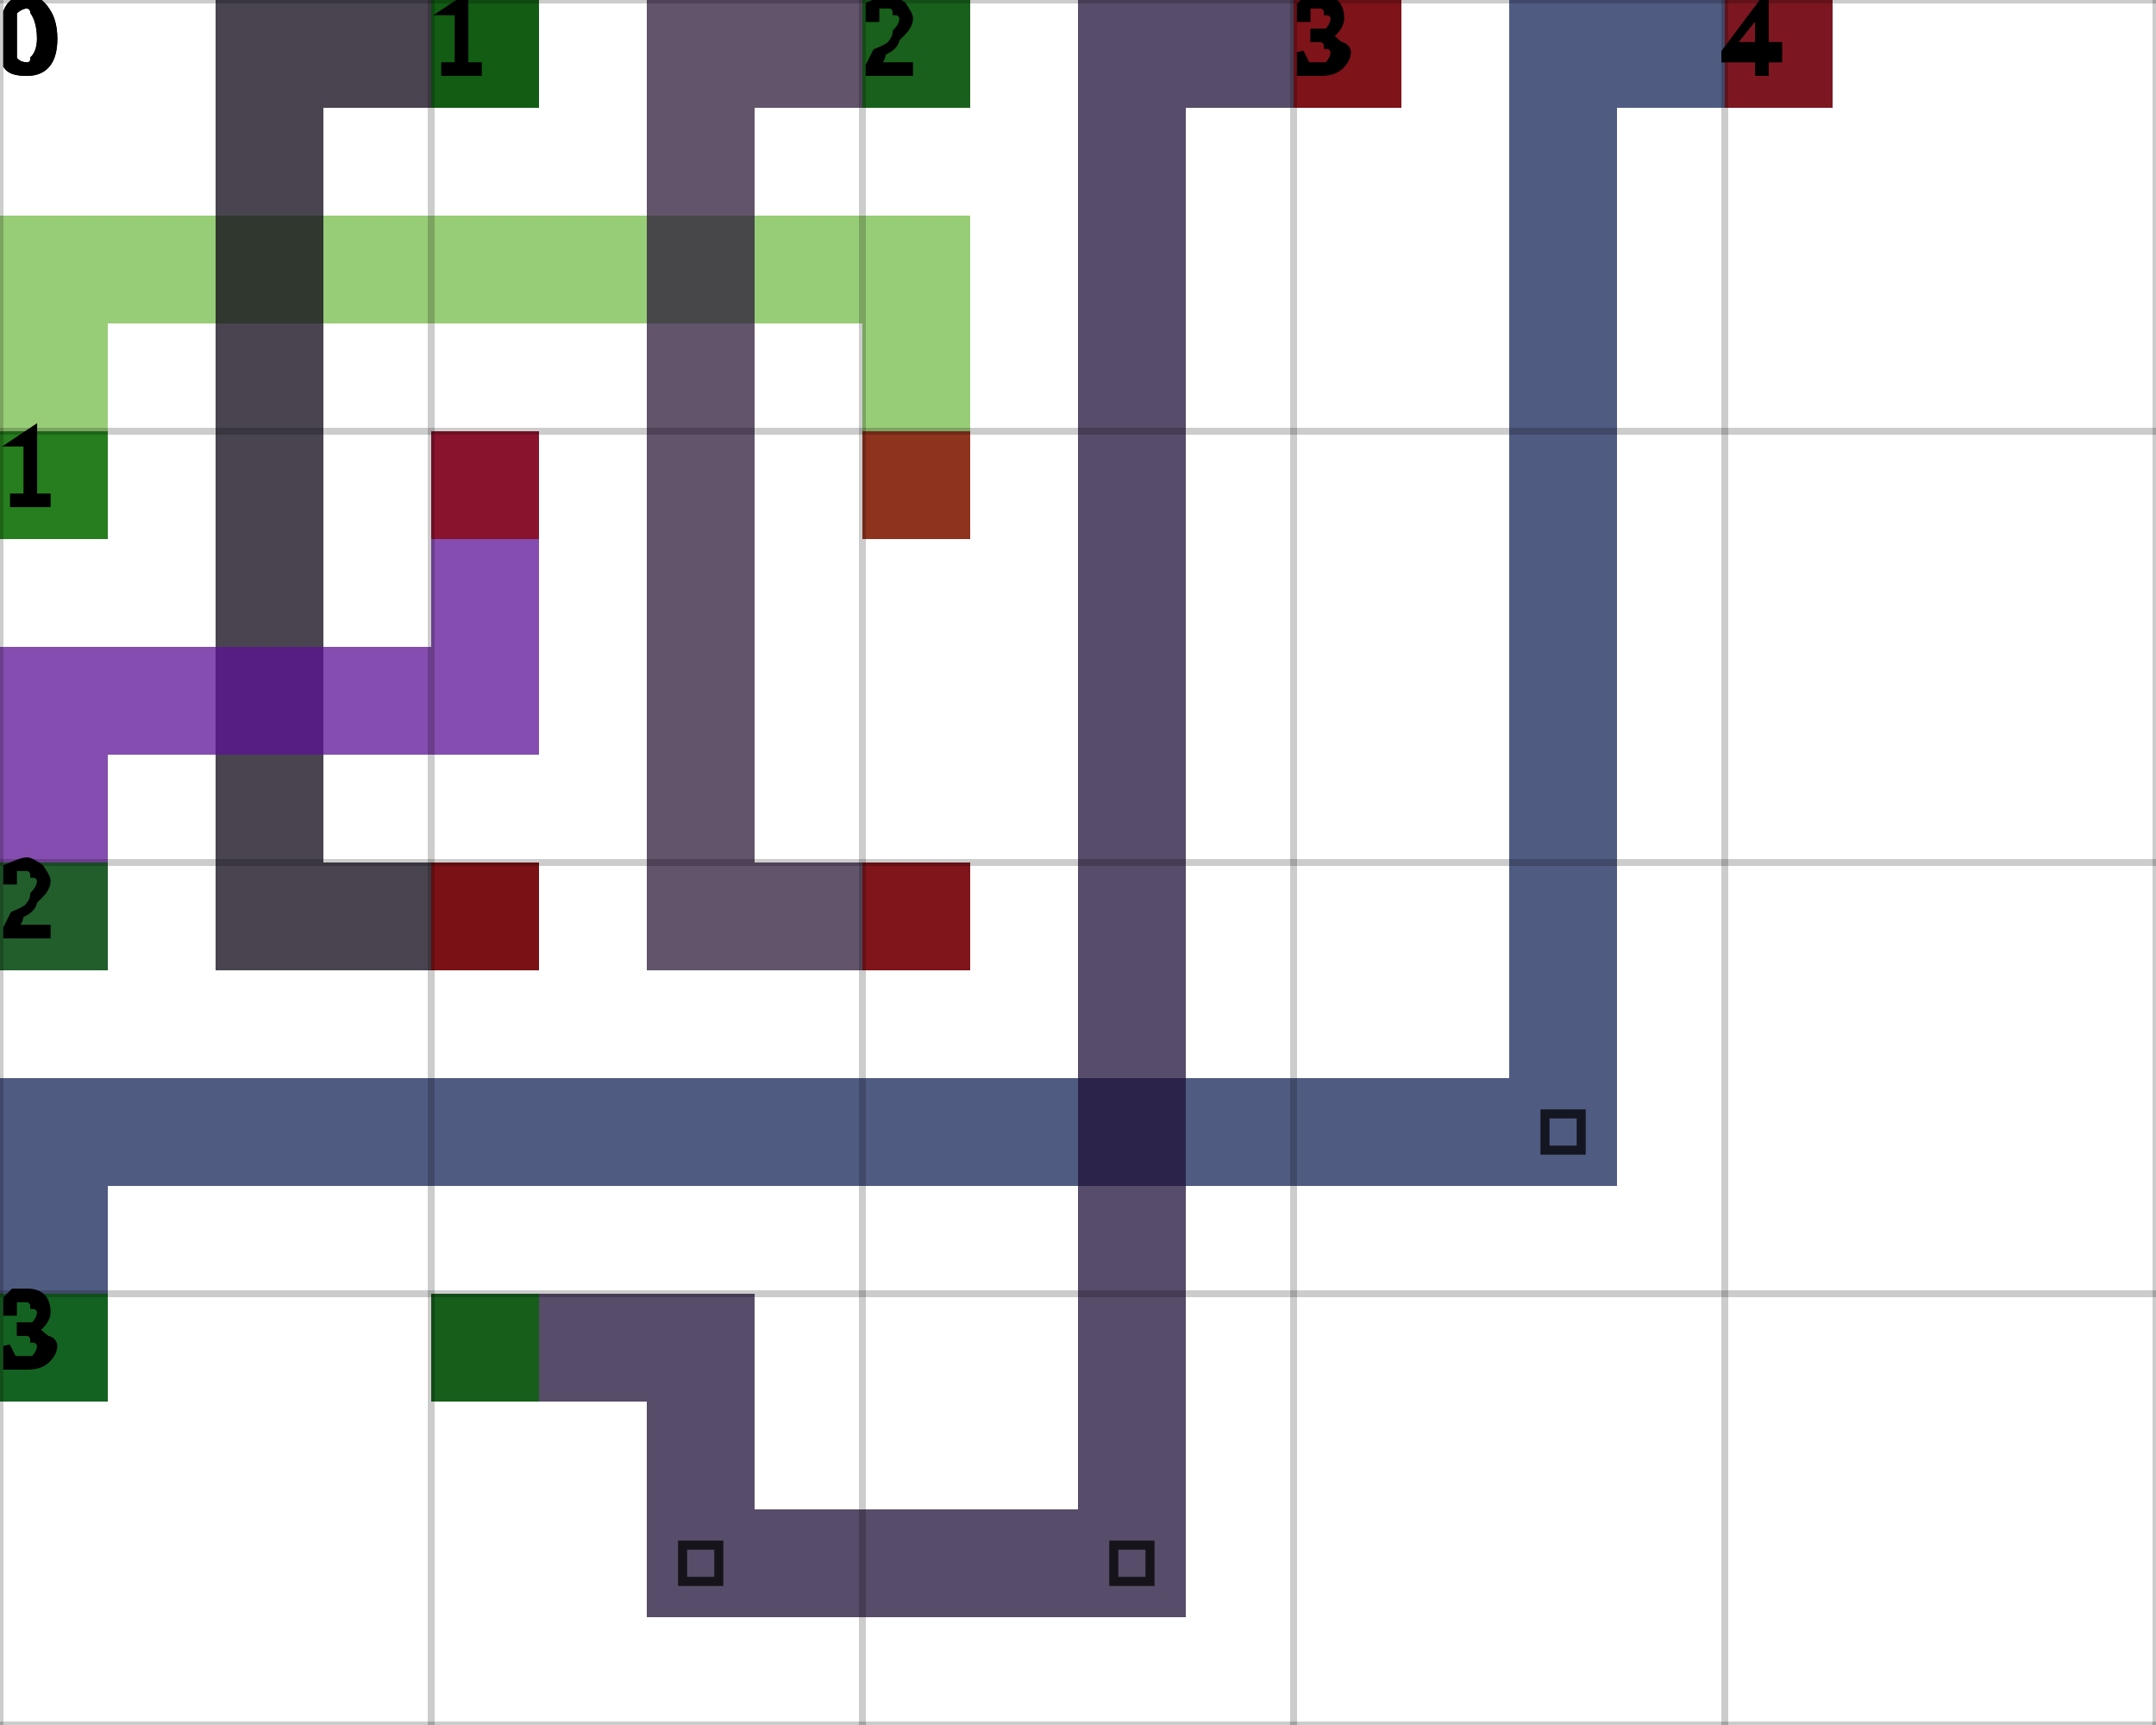
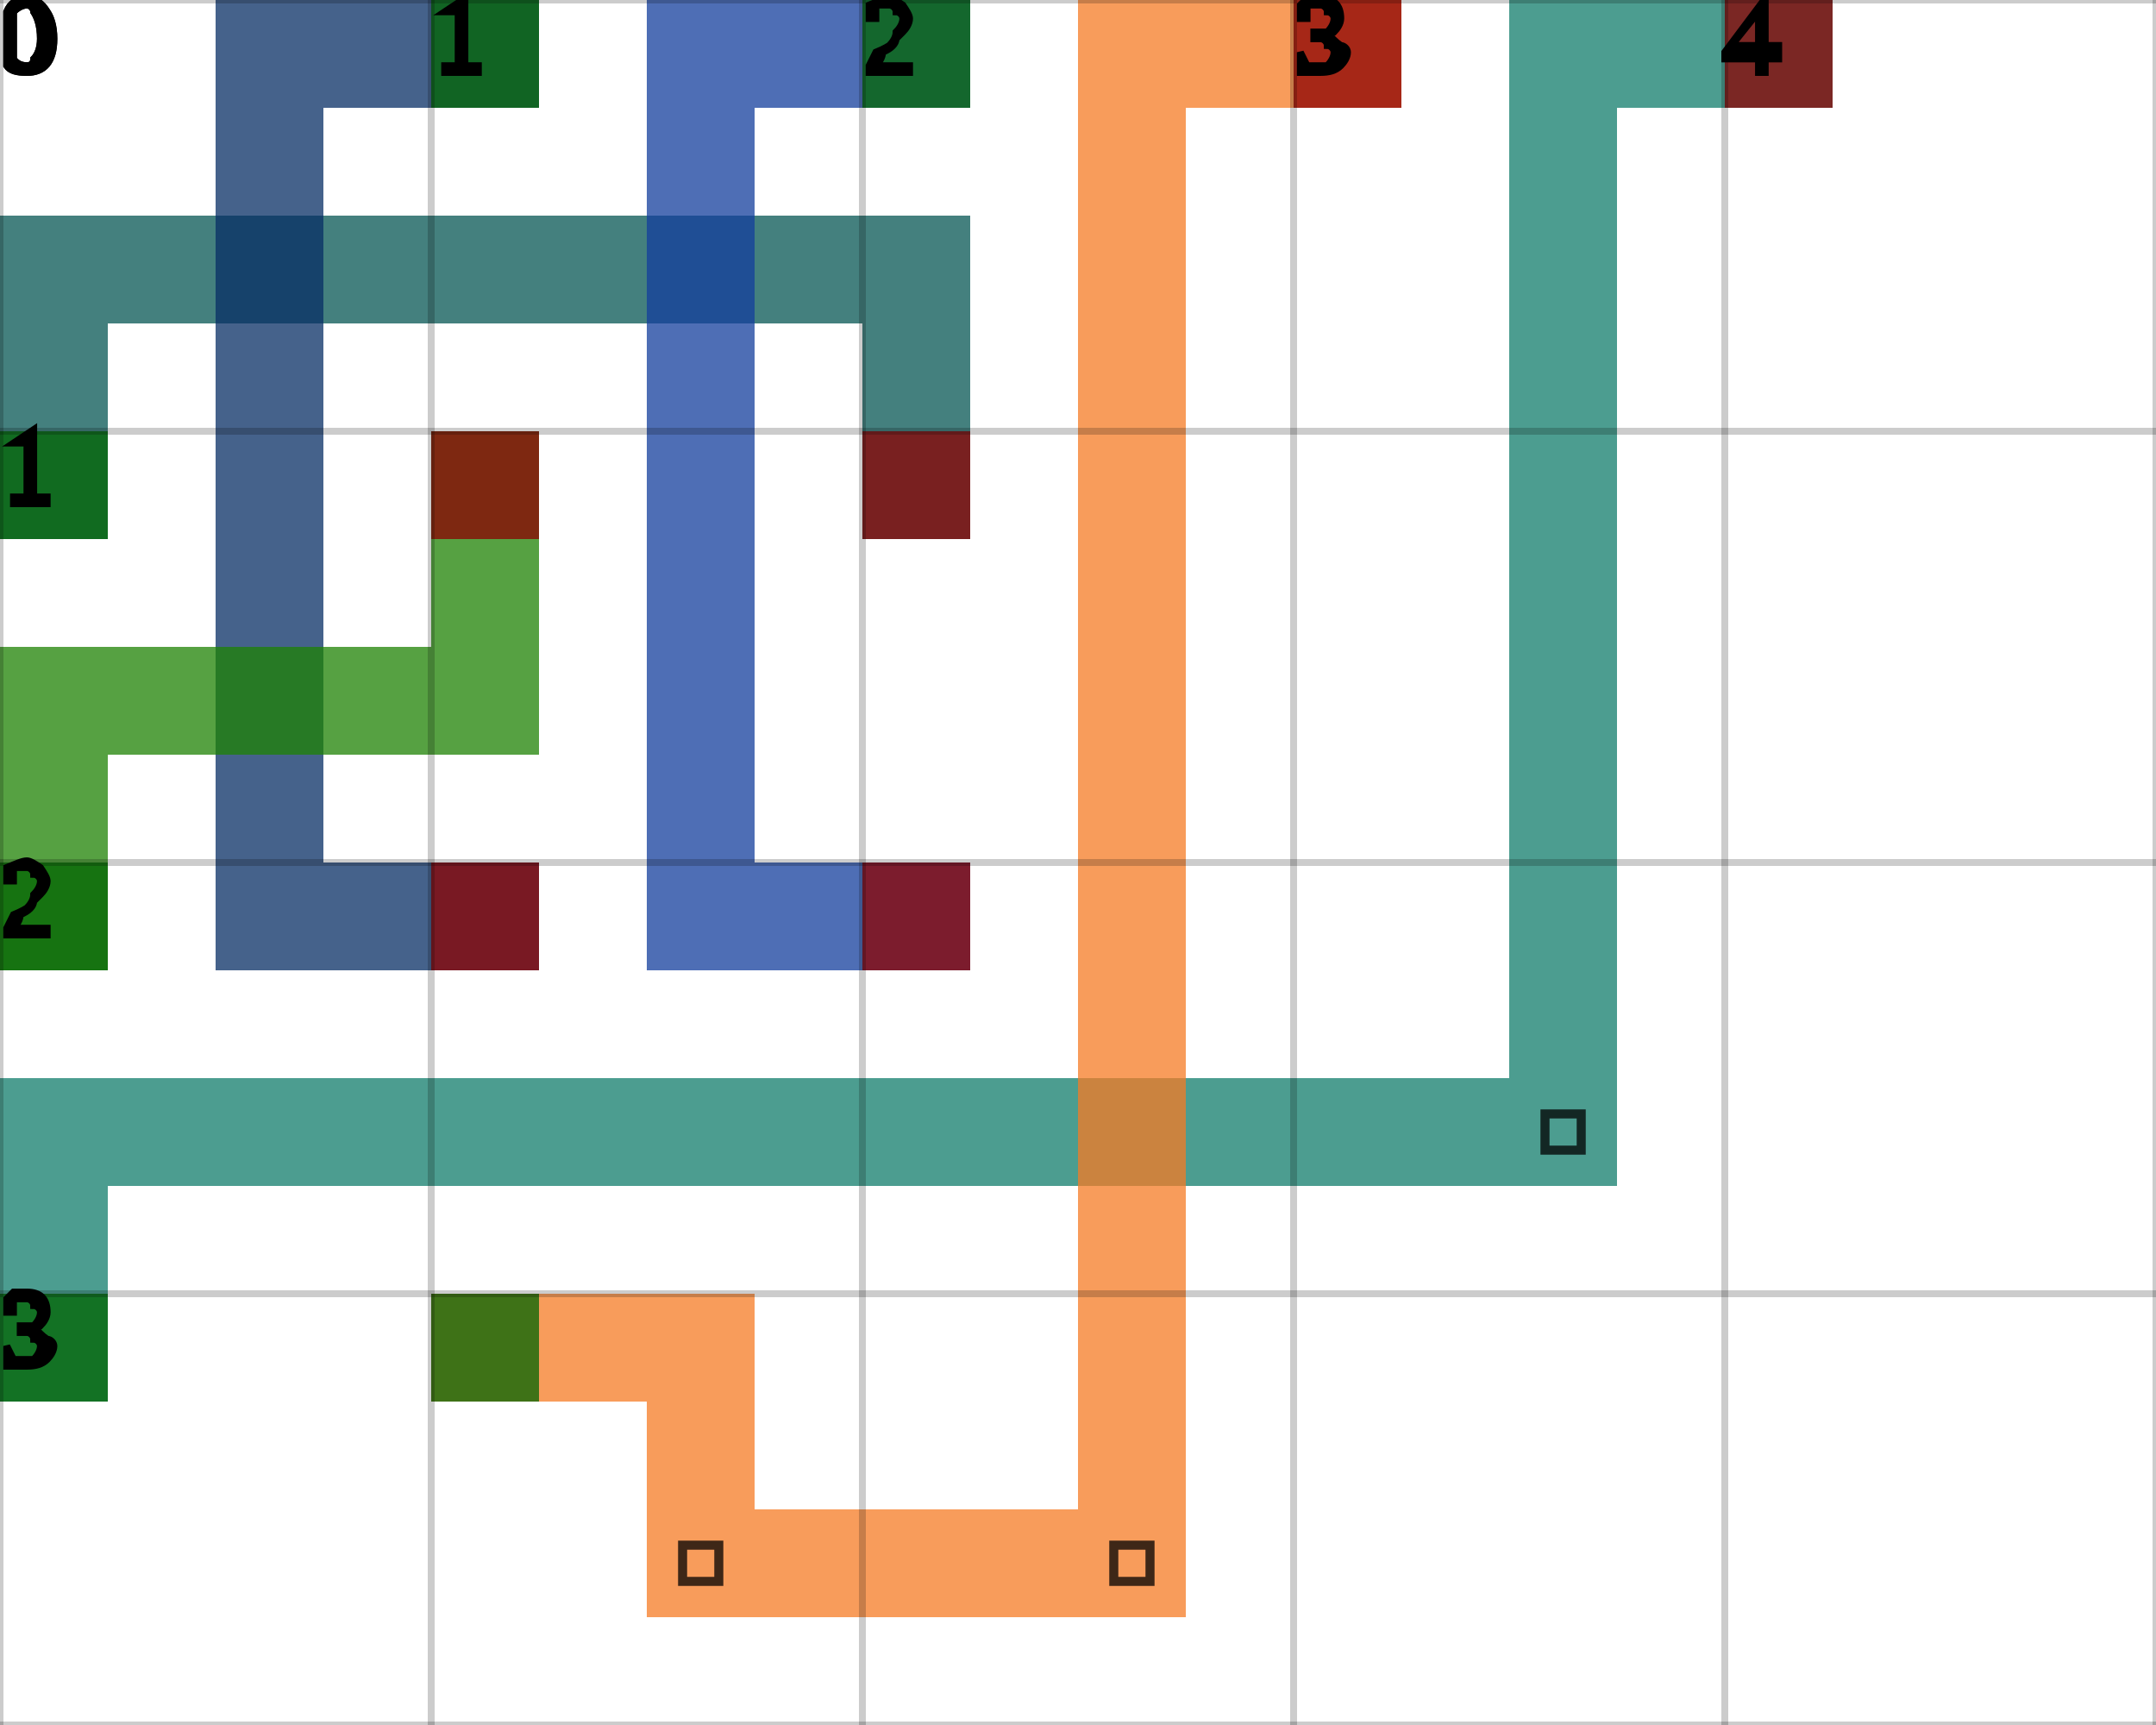
<svg xmlns="http://www.w3.org/2000/svg" height="100%" viewBox="0 0 5 4" width="100%" background-color="none">
-   <path d="M 0.25 1.25 L 0 1.25 L 0 0.5 L 0.25 0.5 Z" fill="#76BC4A" opacity="0.75" stroke="transparent" stroke-width="0.5" />
-   <path d="M 0.25 0.75 L 2.25 0.75 L 2.25 0.5 L 0.25 0.5 Z" fill="#76BC4A" opacity="0.75" stroke="transparent" stroke-width="0.5" />
-   <path d="M 2.25 0.75 L 2 0.75 L 2 1.25 L 2.25 1.25 Z" fill="#76BC4A" opacity="0.75" stroke="transparent" stroke-width="0.5" />
+   <path d="M 0.25 1.25 L 0 1.25 L 0 0.5 L 0.25 0.5 Z" fill="#065653" opacity="0.75" stroke="transparent" stroke-width="0.5" />
+   <path d="M 0.25 0.75 L 2.25 0.75 L 2.25 0.5 L 0.25 0.5 Z" fill="#065653" opacity="0.75" stroke="transparent" stroke-width="0.5" />
+   <path d="M 2.25 0.75 L 2 0.75 L 2 1.25 L 2.25 1.25 Z" fill="#065653" opacity="0.75" stroke="transparent" stroke-width="0.5" />
  <rect fill="darkGreen" height="0.25" opacity="0.75" stroke="transparent" stroke-width="0.5" width="0.25" x="0" y="1" />
  <rect fill="darkRed" height="0.25" opacity="0.75" stroke="transparent" stroke-width="0.5" width="0.25" x="2" y="1" />
-   <path d="M 1.25 0.25 L 0.5 0.25 L 0.5 0 L 1.25 0 Z" fill="#0C0615" opacity="0.75" stroke="transparent" stroke-width="0.5" />
-   <path d="M 0.75 0.25 L 0.5 0.25 L 0.5 2.25 L 0.75 2.25 Z" fill="#0C0615" opacity="0.75" stroke="transparent" stroke-width="0.5" />
-   <path d="M 0.75 2.25 L 1.25 2.25 L 1.25 2 L 0.75 2 Z" fill="#0C0615" opacity="0.75" stroke="transparent" stroke-width="0.5" />
+   <path d="M 1.25 0.25 L 0.5 0.25 L 0.5 0 L 1.25 0 Z" fill="#072E64" opacity="0.75" stroke="transparent" stroke-width="0.5" />
+   <path d="M 0.75 0.25 L 0.5 0.25 L 0.5 2.25 L 0.75 2.25 Z" fill="#072E64" opacity="0.75" stroke="transparent" stroke-width="0.5" />
+   <path d="M 0.75 2.25 L 1.25 2.25 L 1.25 2 L 0.75 2 Z" fill="#072E64" opacity="0.75" stroke="transparent" stroke-width="0.5" />
  <rect fill="darkGreen" height="0.25" opacity="0.75" stroke="transparent" stroke-width="0.5" width="0.25" x="1" y="0" />
  <rect fill="darkRed" height="0.25" opacity="0.75" stroke="transparent" stroke-width="0.5" width="0.25" x="1" y="2" />
-   <path d="M 2.25 0.25 L 1.5 0.25 L 1.5 0 L 2.25 0 Z" fill="#2C1B3A" opacity="0.75" stroke="transparent" stroke-width="0.5" />
-   <path d="M 1.75 0.25 L 1.5 0.25 L 1.5 2.25 L 1.75 2.25 Z" fill="#2C1B3A" opacity="0.75" stroke="transparent" stroke-width="0.5" />
-   <path d="M 1.75 2.25 L 2.25 2.25 L 2.25 2 L 1.75 2 Z" fill="#2C1B3A" opacity="0.75" stroke="transparent" stroke-width="0.5" />
+   <path d="M 2.25 0.25 L 1.5 0.25 L 1.5 0 L 2.25 0 Z" fill="#133D9C" opacity="0.75" stroke="transparent" stroke-width="0.5" />
+   <path d="M 1.75 0.25 L 1.5 0.25 L 1.5 2.25 L 1.75 2.25 Z" fill="#133D9C" opacity="0.75" stroke="transparent" stroke-width="0.5" />
+   <path d="M 1.75 2.25 L 2.25 2.25 L 2.25 2 L 1.75 2 Z" fill="#133D9C" opacity="0.75" stroke="transparent" stroke-width="0.5" />
  <rect fill="darkGreen" height="0.25" opacity="0.75" stroke="transparent" stroke-width="0.5" width="0.25" x="2" y="0" />
  <rect fill="darkRed" height="0.25" opacity="0.75" stroke="transparent" stroke-width="0.5" width="0.25" x="2" y="2" />
-   <path d="M 0.25 2.25 L 0 2.25 L 0 1.5 L 0.25 1.5 Z" fill="#5B1294" opacity="0.75" stroke="transparent" stroke-width="0.5" />
-   <path d="M 0.25 1.75 L 1.25 1.75 L 1.25 1.5 L 0.25 1.5 Z" fill="#5B1294" opacity="0.75" stroke="transparent" stroke-width="0.5" />
-   <path d="M 1.25 1.5 L 1 1.5 L 1 1 L 1.25 1 Z" fill="#5B1294" opacity="0.75" stroke="transparent" stroke-width="0.5" />
+   <path d="M 0.25 2.25 L 0 2.25 L 0 1.5 L 0.25 1.5 Z" fill="#1D8203" opacity="0.75" stroke="transparent" stroke-width="0.5" />
+   <path d="M 0.25 1.75 L 1.25 1.75 L 1.25 1.5 L 0.25 1.5 Z" fill="#1D8203" opacity="0.75" stroke="transparent" stroke-width="0.5" />
+   <path d="M 1.25 1.5 L 1 1.5 L 1 1 L 1.25 1 Z" fill="#1D8203" opacity="0.75" stroke="transparent" stroke-width="0.5" />
  <rect fill="darkGreen" height="0.25" opacity="0.75" stroke="transparent" stroke-width="0.5" width="0.25" x="0" y="2" />
  <rect fill="darkRed" height="0.25" opacity="0.75" stroke="transparent" stroke-width="0.5" width="0.25" x="1" y="1" />
-   <path d="M 0.25 3.25 L 0 3.25 L 0 2.5 L 0.25 2.5 Z" fill="#162458" opacity="0.75" stroke="transparent" stroke-width="0.5" />
-   <path d="M 0.25 2.75 L 3.75 2.75 L 3.75 2.5 L 0.25 2.5 Z" fill="#162458" opacity="0.75" stroke="transparent" stroke-width="0.5" />
-   <path d="M 3.75 2.5 L 3.5 2.5 L 3.5 0 L 3.75 0 Z" fill="#162458" opacity="0.75" stroke="transparent" stroke-width="0.5" />
+   <path d="M 0.25 3.25 L 0 3.25 L 0 2.5 L 0.25 2.5 Z" fill="#107C6B" opacity="0.75" stroke="transparent" stroke-width="0.5" />
+   <path d="M 0.25 2.75 L 3.75 2.75 L 3.75 2.5 L 0.25 2.5 Z" fill="#107C6B" opacity="0.75" stroke="transparent" stroke-width="0.5" />
+   <path d="M 3.75 2.5 L 3.5 2.5 L 3.5 0 L 3.75 0 Z" fill="#107C6B" opacity="0.75" stroke="transparent" stroke-width="0.5" />
  <path d="M 3.583 2.583 L 3.667 2.583 L 3.667 2.667 L 3.583 2.667 Z" fill="transparent" opacity="0.75" stroke="black" stroke-width="0.021" />
-   <path d="M 3.75 0.25 L 4.25 0.25 L 4.25 0 L 3.75 0 Z" fill="#162458" opacity="0.75" stroke="transparent" stroke-width="0.5" />
+   <path d="M 3.75 0.25 L 4.25 0.25 L 4.25 0 L 3.75 0 Z" fill="#107C6B" opacity="0.75" stroke="transparent" stroke-width="0.5" />
  <rect fill="darkGreen" height="0.25" opacity="0.75" stroke="transparent" stroke-width="0.5" width="0.25" x="0" y="3" />
  <rect fill="darkRed" height="0.25" opacity="0.75" stroke="transparent" stroke-width="0.5" width="0.25" x="4" y="0" />
-   <path d="M 1 3.25 L 1.75 3.25 L 1.75 3 L 1 3 Z" fill="#1F1037" opacity="0.75" stroke="transparent" stroke-width="0.5" />
-   <path d="M 1.75 3.25 L 1.5 3.25 L 1.5 3.75 L 1.75 3.75 Z" fill="#1F1037" opacity="0.75" stroke="transparent" stroke-width="0.5" />
-   <path d="M 1.75 3.75 L 2.75 3.75 L 2.75 3.5 L 1.75 3.5 Z" fill="#1F1037" opacity="0.75" stroke="transparent" stroke-width="0.5" />
+   <path d="M 1 3.25 L 1.75 3.25 L 1.75 3 L 1 3 Z" fill="#F67B24" opacity="0.75" stroke="transparent" stroke-width="0.5" />
+   <path d="M 1.75 3.25 L 1.5 3.25 L 1.5 3.75 L 1.75 3.75 Z" fill="#F67B24" opacity="0.75" stroke="transparent" stroke-width="0.5" />
+   <path d="M 1.75 3.75 L 2.75 3.75 L 2.75 3.5 L 1.75 3.5 Z" fill="#F67B24" opacity="0.75" stroke="transparent" stroke-width="0.5" />
  <path d="M 1.583 3.583 L 1.667 3.583 L 1.667 3.667 L 1.583 3.667 Z" fill="transparent" opacity="0.75" stroke="black" stroke-width="0.021" />
-   <path d="M 2.75 3.5 L 2.5 3.5 L 2.5 0 L 2.75 0 Z" fill="#1F1037" opacity="0.75" stroke="transparent" stroke-width="0.5" />
+   <path d="M 2.75 3.5 L 2.5 3.5 L 2.5 0 L 2.75 0 Z" fill="#F67B24" opacity="0.75" stroke="transparent" stroke-width="0.5" />
  <path d="M 2.583 3.583 L 2.667 3.583 L 2.667 3.667 L 2.583 3.667 Z" fill="transparent" opacity="0.75" stroke="black" stroke-width="0.021" />
-   <path d="M 2.75 0.25 L 3.25 0.25 L 3.25 0 L 2.75 0 Z" fill="#1F1037" opacity="0.75" stroke="transparent" stroke-width="0.5" />
+   <path d="M 2.75 0.25 L 3.25 0.25 L 3.25 0 L 2.75 0 Z" fill="#F67B24" opacity="0.75" stroke="transparent" stroke-width="0.5" />
  <rect fill="darkGreen" height="0.25" opacity="0.75" stroke="transparent" stroke-width="0.5" width="0.25" x="1" y="3" />
  <rect fill="darkRed" height="0.25" opacity="0.75" stroke="transparent" stroke-width="0.5" width="0.25" x="3" y="0" />
  <line dominant-baseline="hanging" fill="transparent" font-size="0.25" opacity="0.2" stroke="black" stroke-width="0.016" text-anchor="start" x1="0" x2="0" y1="0" y2="4" />
  <text dominant-baseline="hanging" fill="black" font-size="0.25" opacity="1" stroke="black" stroke-width="0.016" text-anchor="start" x="0" y="0">0</text>
  <line dominant-baseline="hanging" fill="transparent" font-size="0.25" opacity="0.2" stroke="black" stroke-width="0.016" text-anchor="start" x1="1" x2="1" y1="0" y2="4" />
  <text dominant-baseline="hanging" fill="black" font-size="0.25" opacity="1" stroke="black" stroke-width="0.016" text-anchor="start" x="1" y="0">1</text>
  <line dominant-baseline="hanging" fill="transparent" font-size="0.25" opacity="0.2" stroke="black" stroke-width="0.016" text-anchor="start" x1="2" x2="2" y1="0" y2="4" />
  <text dominant-baseline="hanging" fill="black" font-size="0.25" opacity="1" stroke="black" stroke-width="0.016" text-anchor="start" x="2" y="0">2</text>
  <line dominant-baseline="hanging" fill="transparent" font-size="0.25" opacity="0.2" stroke="black" stroke-width="0.016" text-anchor="start" x1="3" x2="3" y1="0" y2="4" />
  <text dominant-baseline="hanging" fill="black" font-size="0.25" opacity="1" stroke="black" stroke-width="0.016" text-anchor="start" x="3" y="0">3</text>
  <line dominant-baseline="hanging" fill="transparent" font-size="0.25" opacity="0.2" stroke="black" stroke-width="0.016" text-anchor="start" x1="4" x2="4" y1="0" y2="4" />
  <text dominant-baseline="hanging" fill="black" font-size="0.25" opacity="1" stroke="black" stroke-width="0.016" text-anchor="start" x="4" y="0">4</text>
  <line dominant-baseline="hanging" fill="transparent" font-size="0.25" opacity="0.2" stroke="black" stroke-width="0.016" text-anchor="start" x1="5" x2="5" y1="0" y2="4" />
  <line dominant-baseline="hanging" fill="transparent" font-size="0.25" opacity="0.2" stroke="black" stroke-width="0.016" text-anchor="start" x1="0" x2="5" y1="0" y2="0" />
  <text dominant-baseline="hanging" fill="black" font-size="0.25" opacity="1" stroke="black" stroke-width="0.016" text-anchor="start" x="0" y="0">0</text>
  <line dominant-baseline="hanging" fill="transparent" font-size="0.25" opacity="0.2" stroke="black" stroke-width="0.016" text-anchor="start" x1="0" x2="5" y1="1" y2="1" />
  <text dominant-baseline="hanging" fill="black" font-size="0.25" opacity="1" stroke="black" stroke-width="0.016" text-anchor="start" x="0" y="1">1</text>
  <line dominant-baseline="hanging" fill="transparent" font-size="0.25" opacity="0.2" stroke="black" stroke-width="0.016" text-anchor="start" x1="0" x2="5" y1="2" y2="2" />
  <text dominant-baseline="hanging" fill="black" font-size="0.25" opacity="1" stroke="black" stroke-width="0.016" text-anchor="start" x="0" y="2">2</text>
  <line dominant-baseline="hanging" fill="transparent" font-size="0.25" opacity="0.2" stroke="black" stroke-width="0.016" text-anchor="start" x1="0" x2="5" y1="3" y2="3" />
  <text dominant-baseline="hanging" fill="black" font-size="0.25" opacity="1" stroke="black" stroke-width="0.016" text-anchor="start" x="0" y="3">3</text>
  <line dominant-baseline="hanging" fill="transparent" font-size="0.25" opacity="0.2" stroke="black" stroke-width="0.016" text-anchor="start" x1="0" x2="5" y1="4" y2="4" />
</svg>
